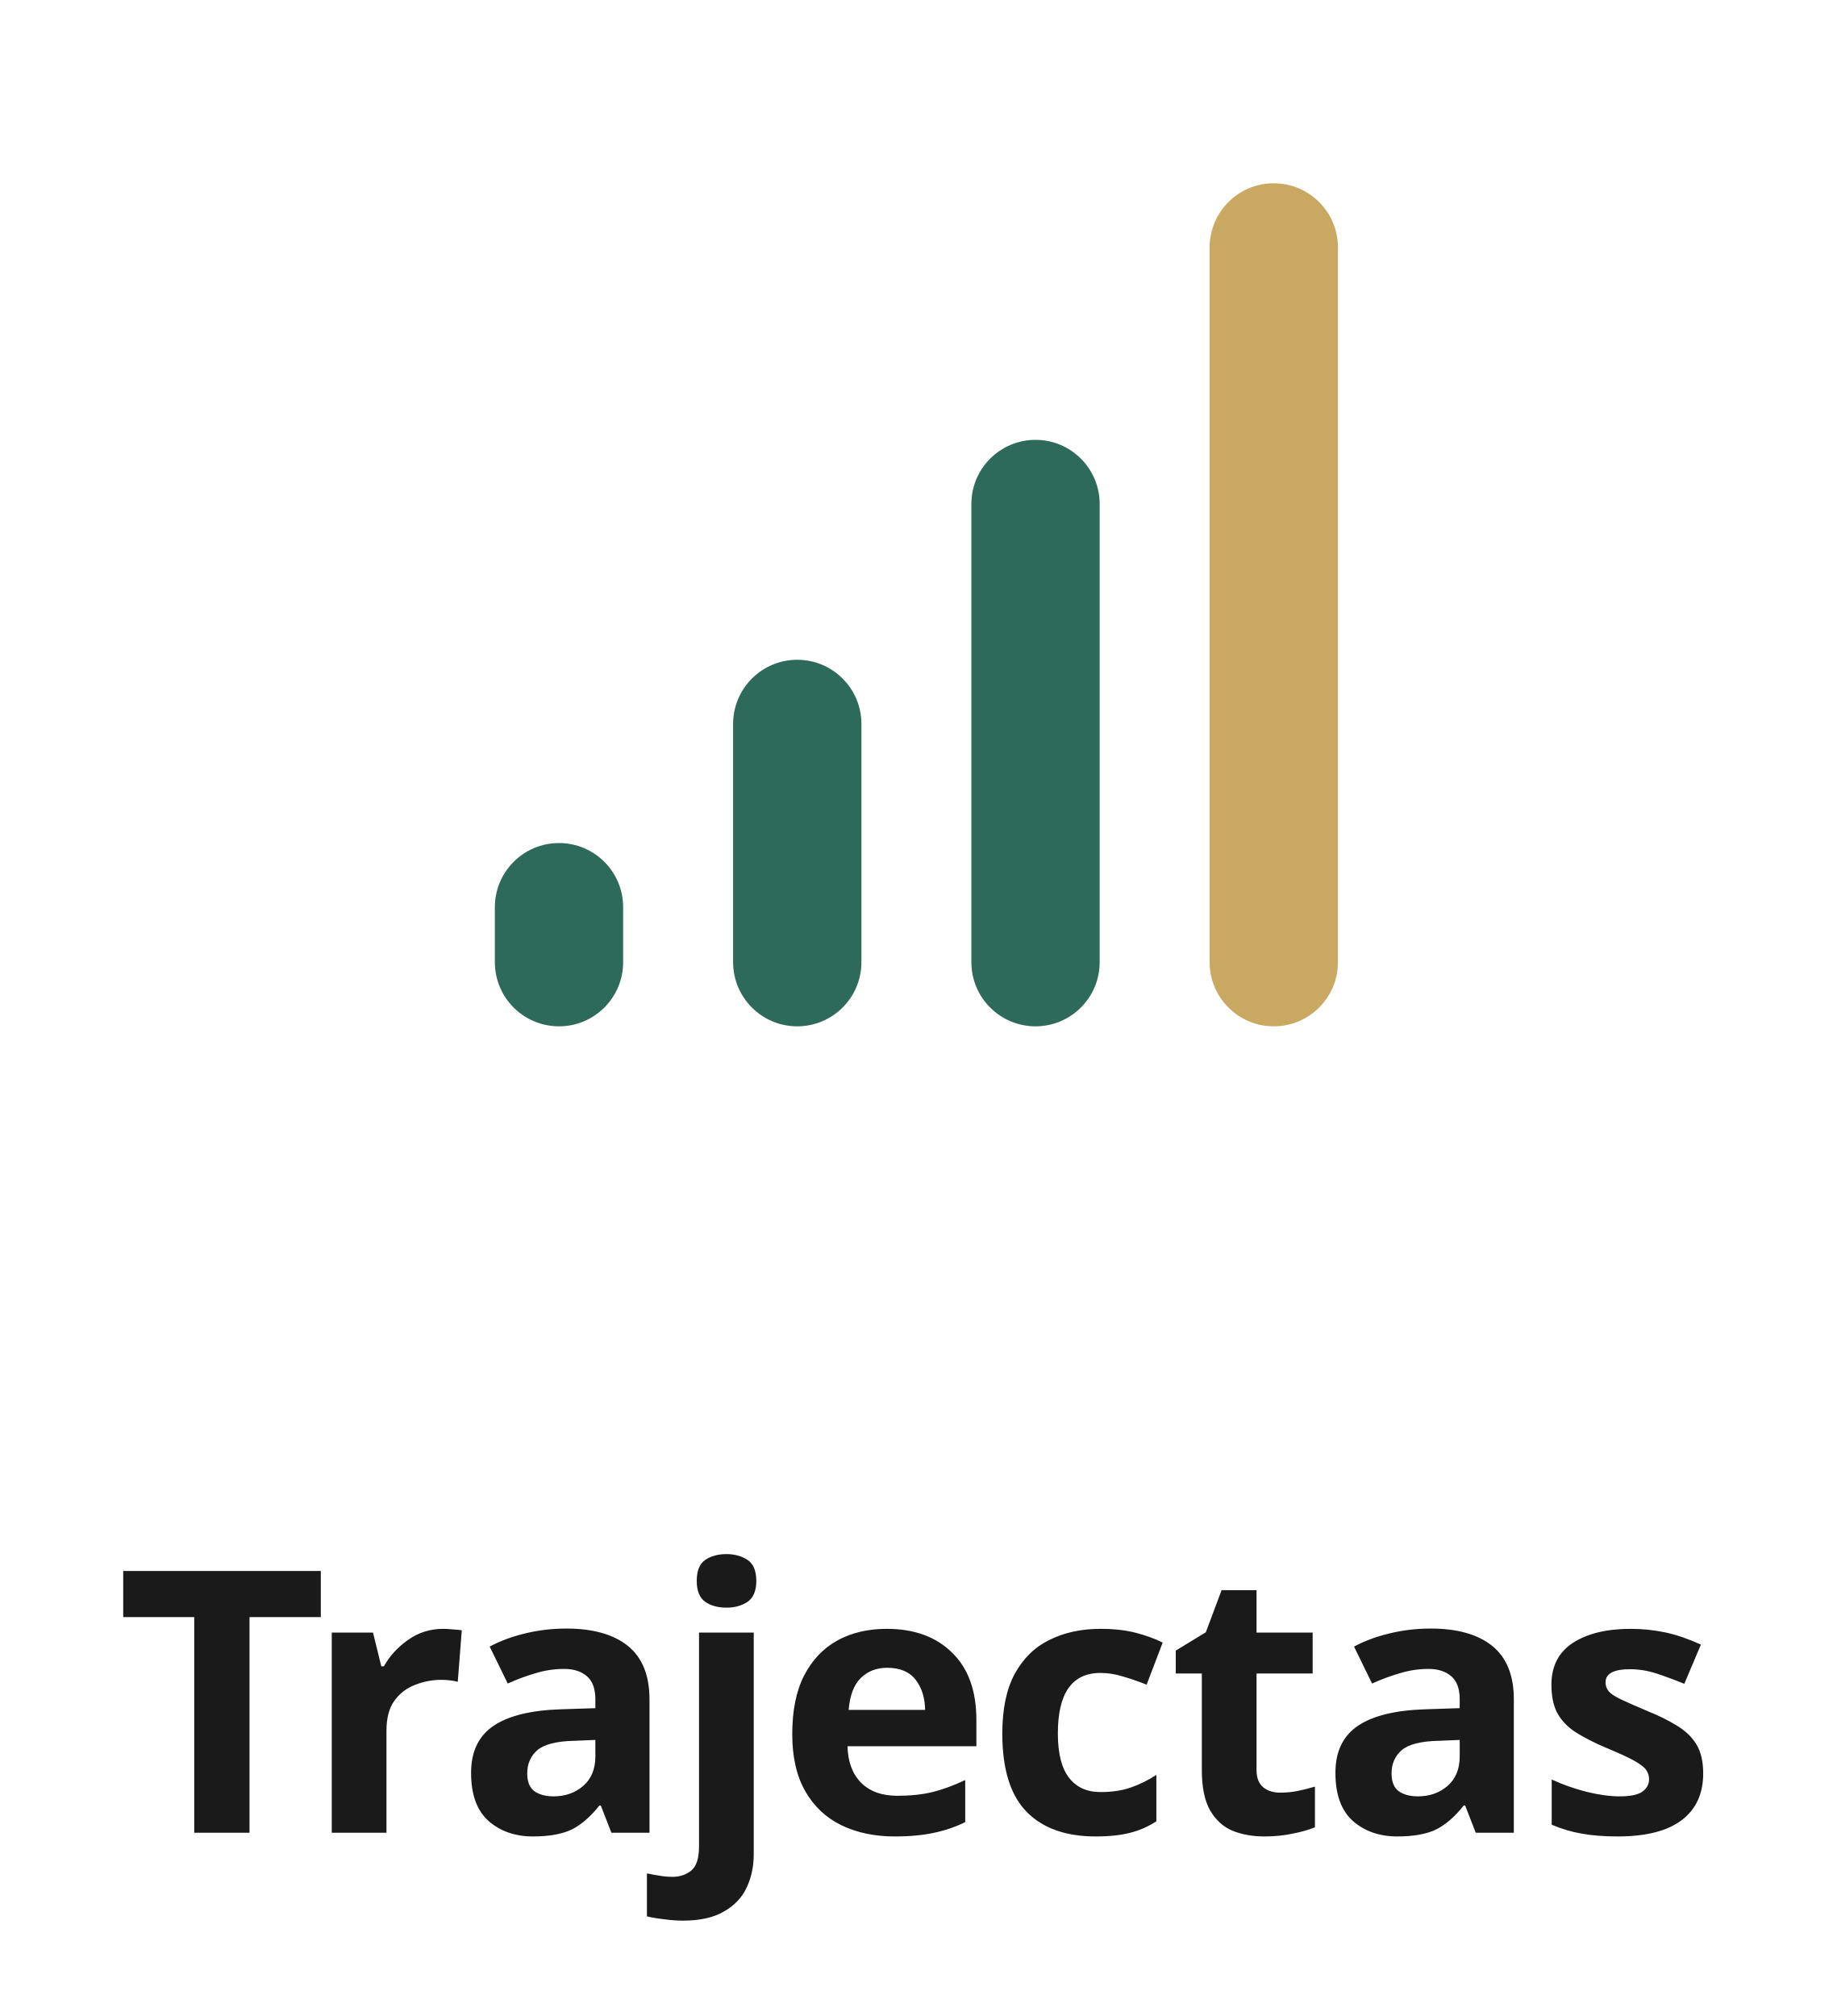
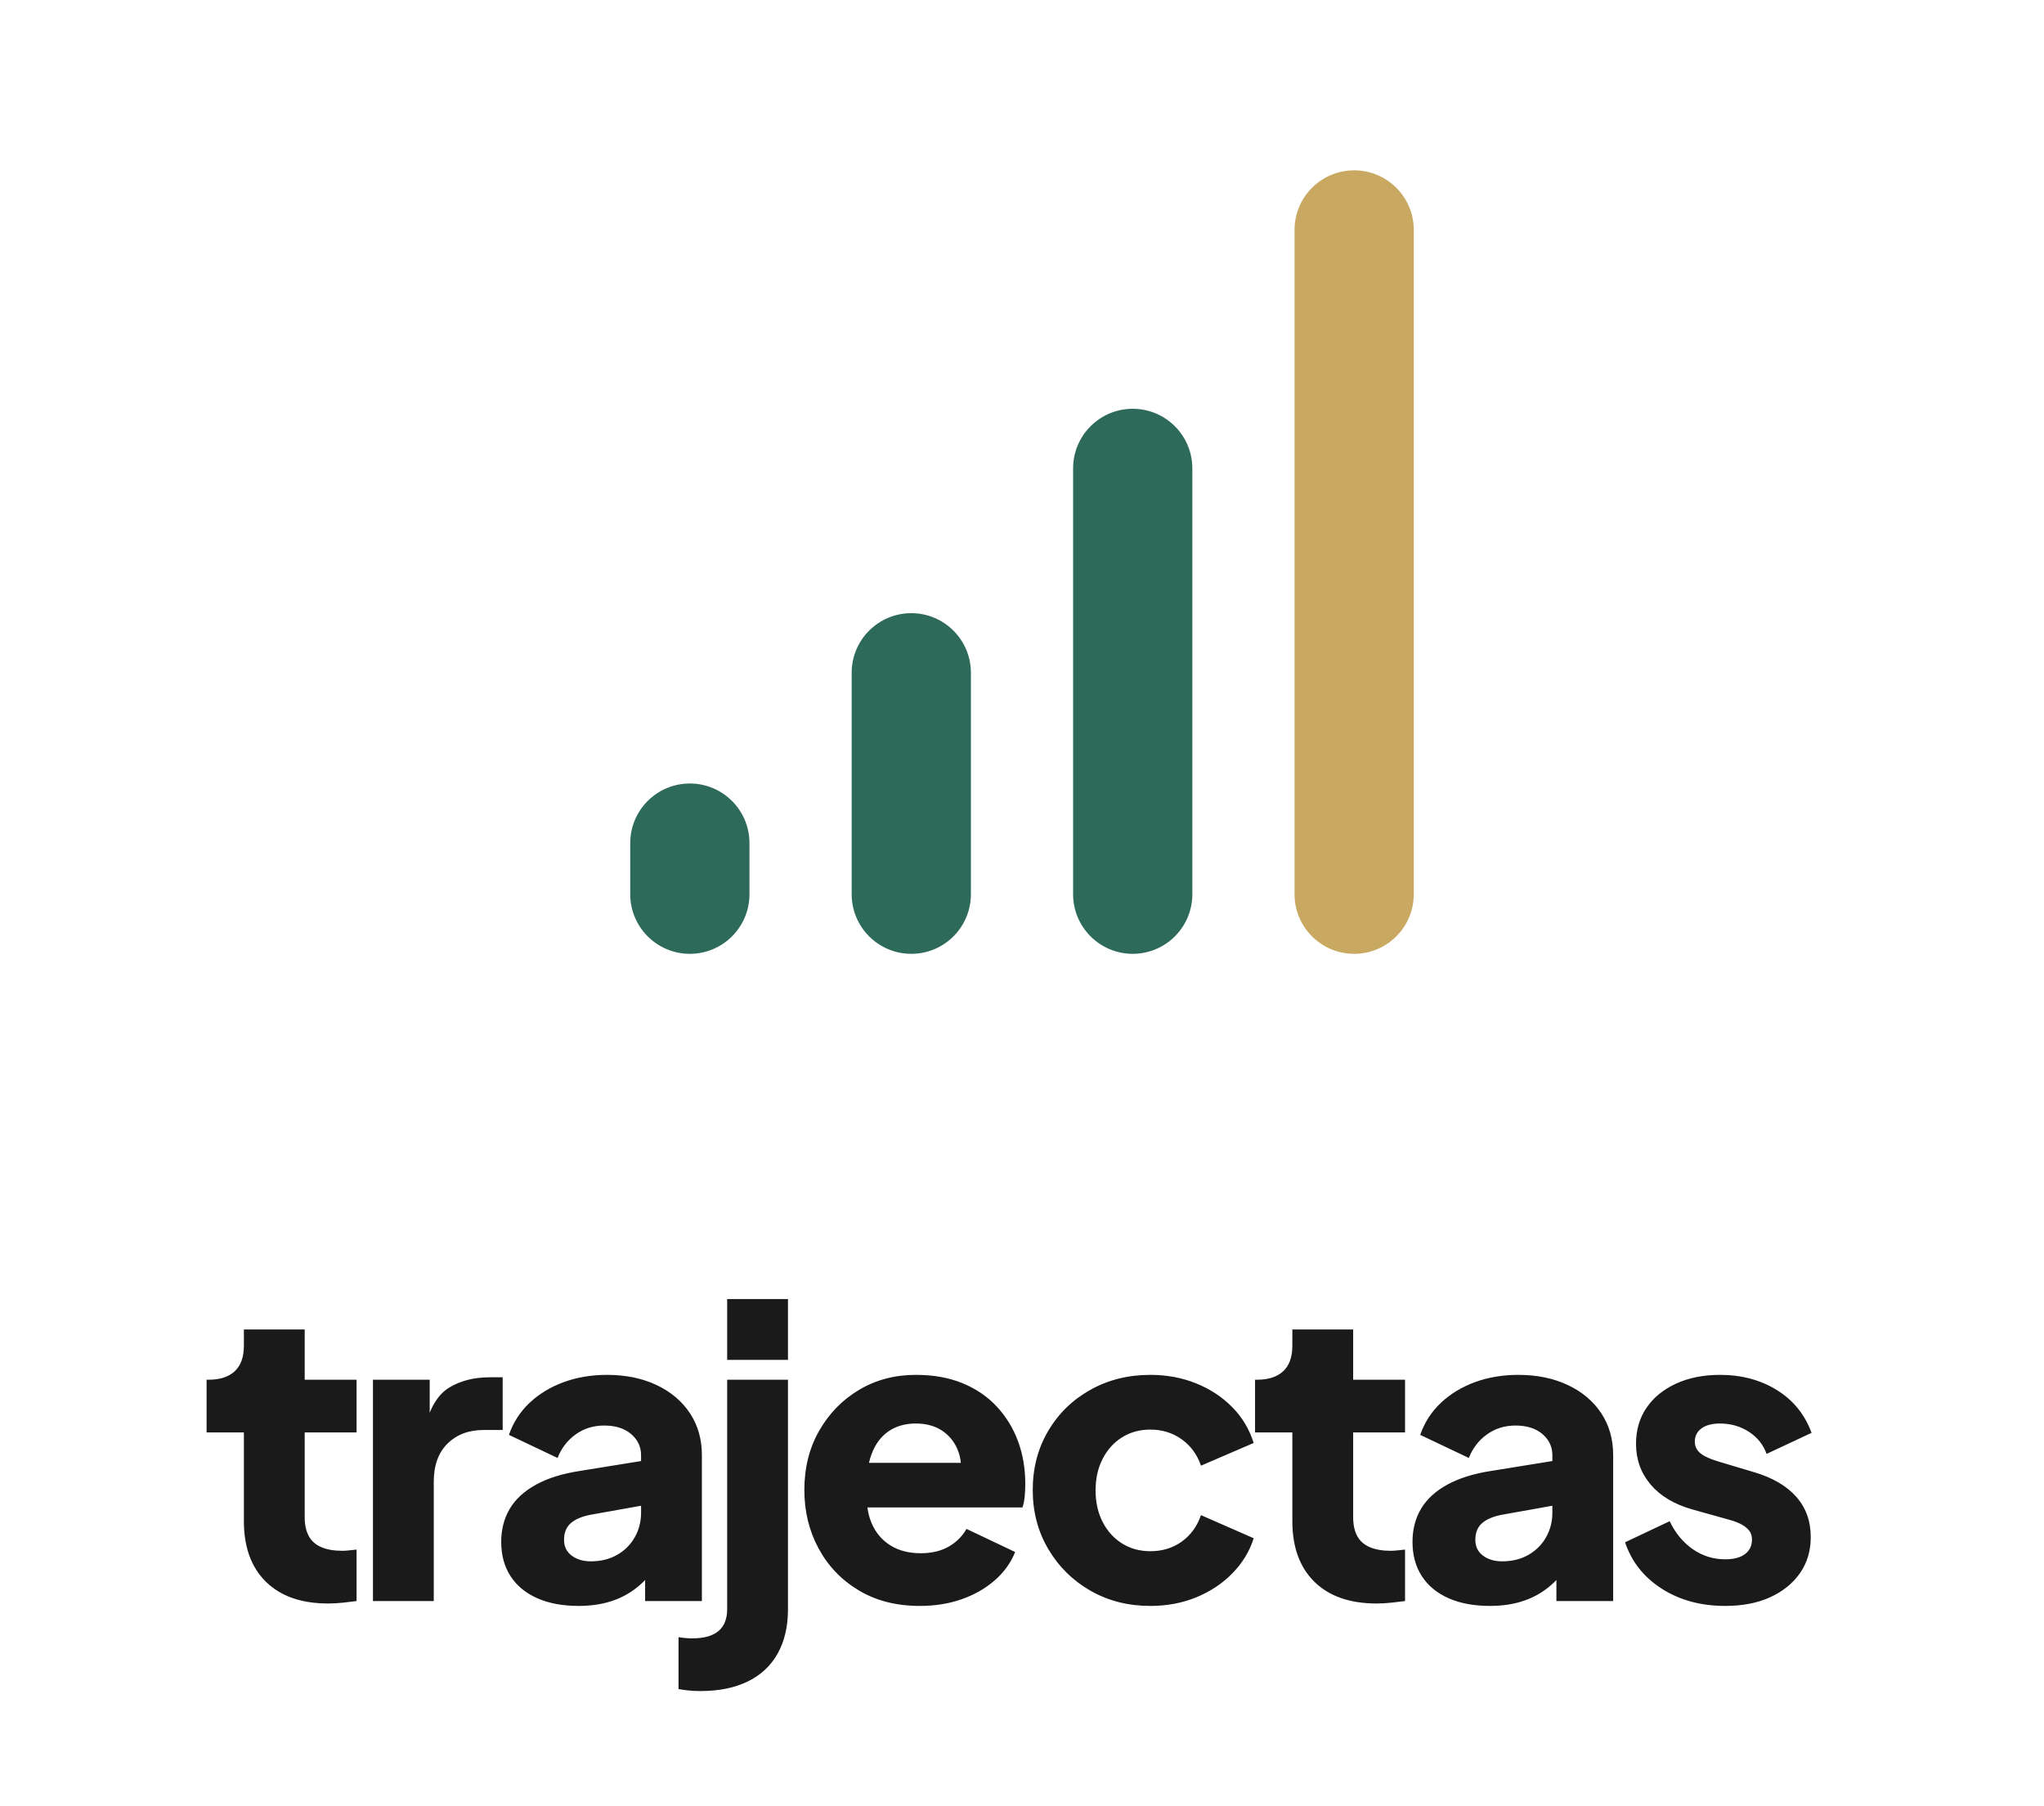
- <svg xmlns="http://www.w3.org/2000/svg" viewBox="0 0 100 110" width="100" height="110" role="img" aria-label="Trajectas">
-   <g transform="translate(18 0)">
-     <rect x="9" y="46" width="7" height="10" rx="3.5" ry="3.5" fill="#2d6a5a" />
-     <rect x="22" y="36" width="7" height="20" rx="3.5" ry="3.5" fill="#2d6a5a" />
-     <rect x="35" y="24" width="7" height="32" rx="3.5" ry="3.5" fill="#2d6a5a" />
-     <rect x="48" y="10" width="7" height="46" rx="3.5" ry="3.5" fill="#c9a962" />
+ <svg xmlns="http://www.w3.org/2000/svg" viewBox="0 0 120 106" width="120" height="106" role="img" aria-label="Trajectas">
+   <g transform="translate(28 0)">
+     <rect x="9" y="46" width="7" height="10" rx="3.5" fill="#2d6a5a" />
+     <rect x="22" y="36" width="7" height="20" rx="3.5" fill="#2d6a5a" />
+     <rect x="35" y="24" width="7" height="32" rx="3.5" fill="#2d6a5a" />
+     <rect x="48" y="10" width="7" height="46" rx="3.5" fill="#c9a962" />
  </g>
-   <text x="50" y="100" font-family="Plus Jakarta Sans, system-ui, sans-serif" font-weight="600" font-size="20" letter-spacing="-0.36" fill="#1a1a1a" text-anchor="middle">Trajectas</text>
+   <path transform="translate(11.7 94) scale(0.0238 -0.0238)" fill="#1a1a1a" d="M318 -6Q219 -6 164.5 47.5Q110 101 110 197L110 416L18 416L18 546L23 546Q65 546 87.5 567Q110 588 110 630L110 670L260 670L260 546L388 546L388 416L260 416L260 207Q260 179 270 160.5Q280 142 301 133Q322 124 353 124Q360 124 369 125Q378 126 388 127L388 0Q373 -2 354 -4Q335 -6 318 -6ZM428.38 0L428.38 546L568.38 546L568.38 415L558.38 434Q576.38 503 617.88 527.5Q659.38 552 716.38 552L748.38 552L748.38 422L701.38 422Q646.38 422 612.38 388.5Q578.38 355 578.38 294L578.38 0ZM935.76 -12Q876.76 -12 833.76 7Q790.76 26 767.76 61.5Q744.76 97 744.76 146Q744.76 192 765.76 227.5Q786.76 263 830.26 287Q873.76 311 938.76 321L1105.76 348L1105.76 238L965.76 213Q933.76 207 916.76 192.5Q899.76 178 899.76 151Q899.76 126 918.76 112Q937.76 98 965.76 98Q1002.76 98 1030.76 114Q1058.76 130 1074.26 157.5Q1089.76 185 1089.76 218L1089.76 360Q1089.76 391 1065.26 412Q1040.76 433 998.76 433Q958.76 433 928.26 411Q897.76 389 883.76 353L763.76 410Q779.76 456 814.76 489Q849.76 522 898.76 540Q947.76 558 1005.76 558Q1074.76 558 1127.76 533Q1180.76 508 1210.26 463.5Q1239.76 419 1239.76 360L1239.76 0L1099.76 0L1099.76 88L1133.76 94Q1109.76 58 1080.76 34.5Q1051.76 11 1015.76 -0.5Q979.76 -12 935.76 -12ZM1236.14 -222Q1221.14 -222 1206.64 -220.5Q1192.14 -219 1182.14 -217L1182.14 -89Q1199.14 -92 1216.14 -92Q1259.14 -92 1280.64 -74Q1302.14 -56 1302.14 -20L1302.14 546L1452.14 546L1452.14 -20Q1452.14 -84 1426.64 -129.5Q1401.14 -175 1352.64 -198.5Q1304.14 -222 1236.14 -222ZM1302.14 595L1302.14 745L1452.14 745L1452.14 595ZM1777.52 -12Q1690.52 -12 1626.52 26.5Q1562.52 65 1527.52 130Q1492.52 195 1492.52 274Q1492.52 356 1529.02 420Q1565.52 484 1627.52 521Q1689.52 558 1767.52 558Q1832.52 558 1882.52 537.5Q1932.52 517 1967.02 480Q2001.52 443 2019.52 394.5Q2037.52 346 2037.52 289Q2037.52 273 2036.02 257.5Q2034.52 242 2030.52 231L1621.52 231L1621.52 341L1945.52 341L1874.52 289Q1884.52 332 1873.52 365.5Q1862.52 399 1835.02 418.5Q1807.52 438 1767.52 438Q1728.52 438 1700.52 419Q1672.52 400 1658.52 363Q1644.52 326 1647.52 273Q1643.52 227 1658.52 192Q1673.52 157 1704.52 137.5Q1735.52 118 1779.52 118Q1819.52 118 1848.02 134Q1876.52 150 1892.52 178L2012.52 121Q1996.52 81 1962.02 51Q1927.52 21 1880.52 4.5Q1833.52 -12 1777.52 -12ZM2345.9 -12Q2263.9 -12 2198.4 25.5Q2132.9 63 2094.4 128Q2055.9 193 2055.9 274Q2055.9 355 2093.9 419.5Q2131.9 484 2197.9 521Q2263.9 558 2345.9 558Q2406.9 558 2458.9 537Q2510.9 516 2547.9 478.5Q2584.9 441 2600.9 390L2470.9 334Q2456.9 375 2423.4 399Q2389.9 423 2345.9 423Q2306.9 423 2276.4 404Q2245.9 385 2228.4 351Q2210.9 317 2210.9 273Q2210.9 229 2228.4 195Q2245.9 161 2276.4 142Q2306.9 123 2345.9 123Q2390.9 123 2423.9 147Q2456.9 171 2470.9 212L2600.9 155Q2585.9 107 2548.9 69Q2511.9 31 2459.9 9.5Q2407.9 -12 2345.9 -12ZM2904.29 -6Q2805.29 -6 2750.79 47.5Q2696.29 101 2696.29 197L2696.29 416L2604.29 416L2604.29 546L2609.29 546Q2651.29 546 2673.79 567Q2696.29 588 2696.29 630L2696.29 670L2846.29 670L2846.29 546L2974.29 546L2974.29 416L2846.29 416L2846.29 207Q2846.29 179 2856.29 160.5Q2866.29 142 2887.29 133Q2908.29 124 2939.29 124Q2946.29 124 2955.29 125Q2964.29 126 2974.29 127L2974.29 0Q2959.29 -2 2940.29 -4Q2921.29 -6 2904.29 -6ZM3183.67 -12Q3124.67 -12 3081.67 7Q3038.67 26 3015.67 61.5Q2992.67 97 2992.67 146Q2992.67 192 3013.67 227.5Q3034.67 263 3078.17 287Q3121.67 311 3186.67 321L3353.67 348L3353.67 238L3213.67 213Q3181.67 207 3164.67 192.5Q3147.67 178 3147.67 151Q3147.67 126 3166.67 112Q3185.67 98 3213.67 98Q3250.67 98 3278.67 114Q3306.67 130 3322.17 157.5Q3337.67 185 3337.67 218L3337.67 360Q3337.67 391 3313.17 412Q3288.67 433 3246.67 433Q3206.67 433 3176.17 411Q3145.67 389 3131.67 353L3011.67 410Q3027.67 456 3062.67 489Q3097.67 522 3146.67 540Q3195.67 558 3253.67 558Q3322.67 558 3375.67 533Q3428.67 508 3458.17 463.5Q3487.67 419 3487.67 360L3487.67 0L3347.67 0L3347.67 88L3381.67 94Q3357.67 58 3328.67 34.5Q3299.67 11 3263.67 -0.5Q3227.67 -12 3183.67 -12ZM3764.05 -12Q3674.05 -12 3607.55 30.5Q3541.05 73 3517.05 145L3627.05 197Q3648.05 153 3684.05 128Q3720.05 103 3764.05 103Q3796.05 103 3813.05 116Q3830.05 129 3830.05 152Q3830.05 164 3824.05 172.5Q3818.05 181 3806.05 188Q3794.05 195 3776.05 200L3683.05 226Q3616.05 245 3580.05 287.5Q3544.05 330 3544.05 388Q3544.05 439 3570.05 477Q3596.05 515 3643.05 536.5Q3690.05 558 3751.05 558Q3831.05 558 3891.55 520.5Q3952.05 483 3977.05 415L3866.05 363Q3854.05 397 3822.55 417.5Q3791.05 438 3751.05 438Q3722.05 438 3705.55 426Q3689.05 414 3689.05 393Q3689.05 382 3695.05 373Q3701.05 364 3714.55 357Q3728.05 350 3748.05 344L3835.05 318Q3903.05 298 3939.05 257.5Q3975.05 217 3975.05 158Q3975.05 107 3948.55 69Q3922.05 31 3875.05 9.5Q3828.05 -12 3764.05 -12Z" />
</svg>
